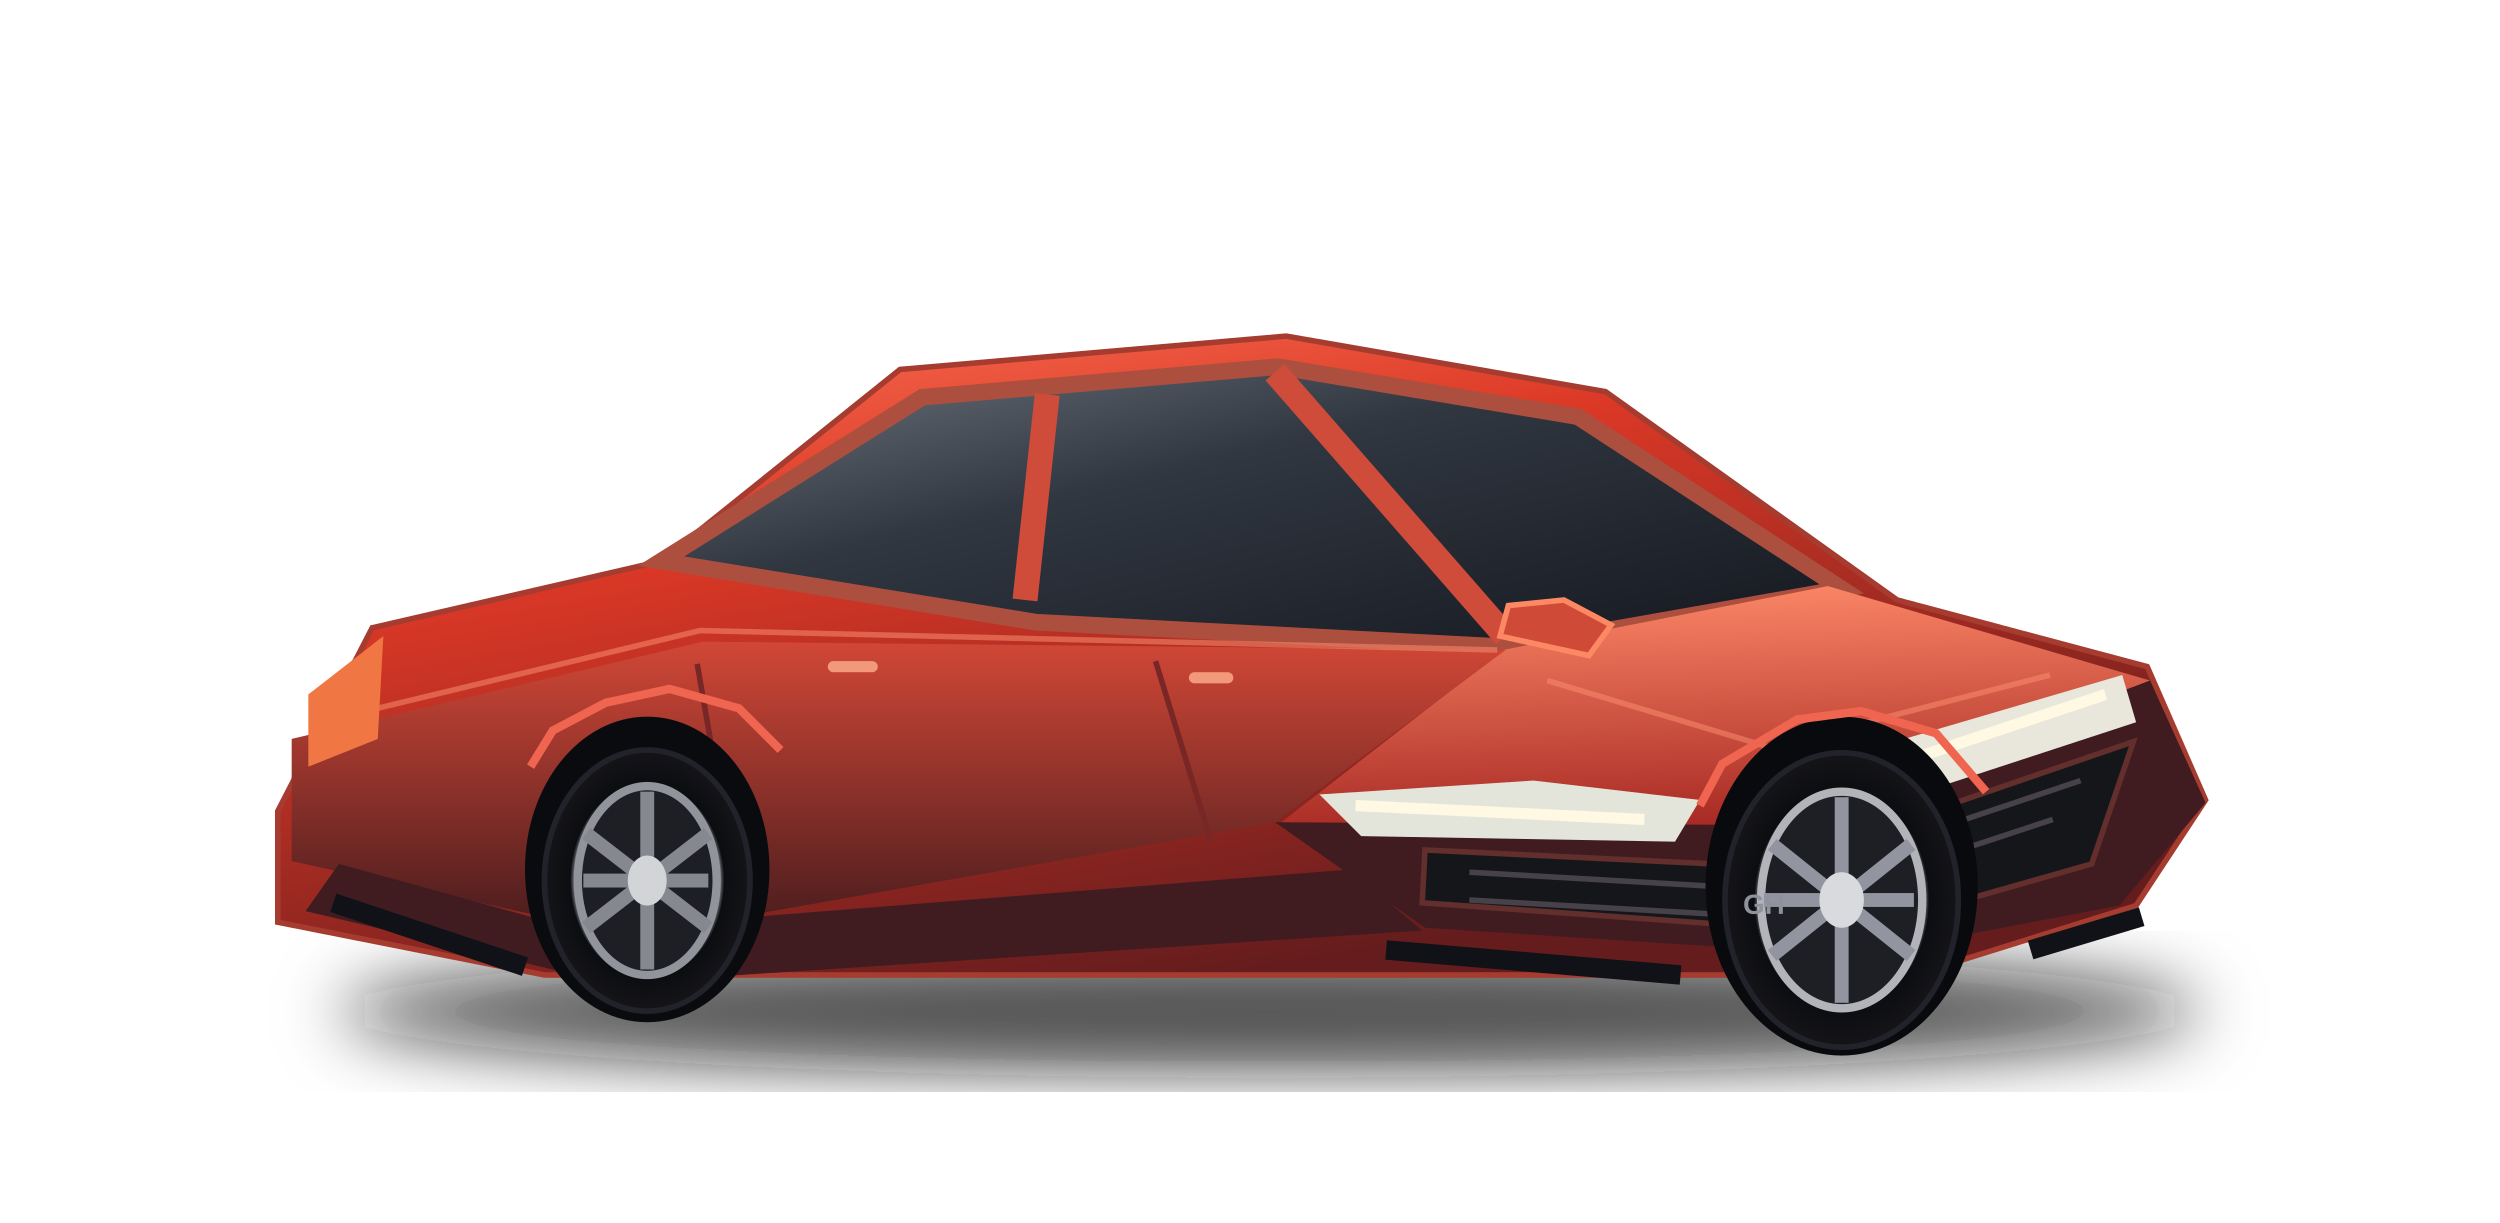
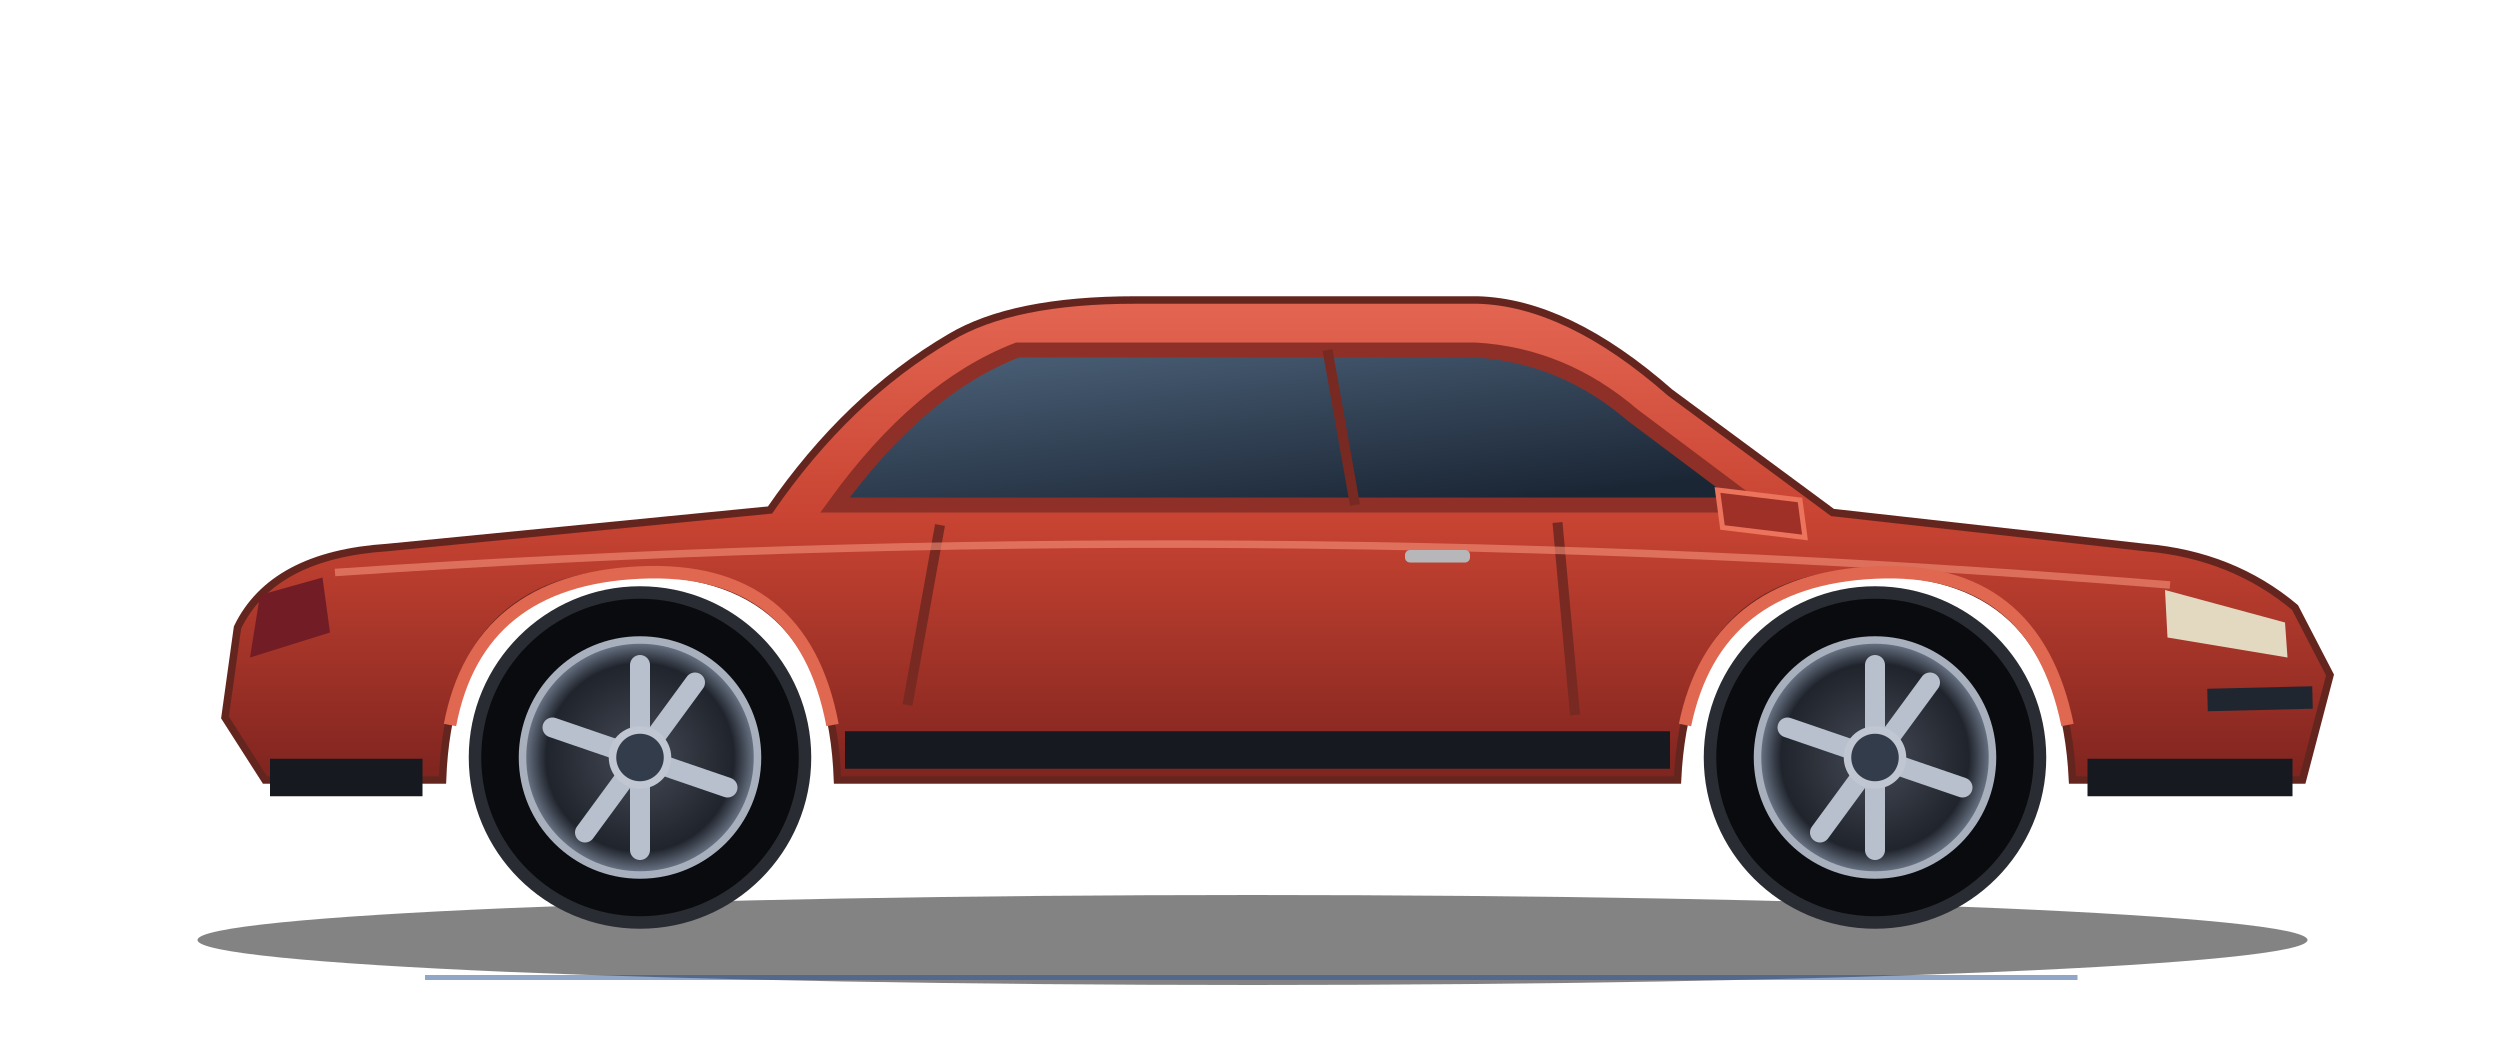
- <svg xmlns="http://www.w3.org/2000/svg" width="900" height="440" viewBox="0 0 900 440" role="img" aria-label="Ilustração de um esportivo vermelho genérico">
+ <svg xmlns="http://www.w3.org/2000/svg" width="1000" height="420" viewBox="0 0 1000 420" preserveAspectRatio="xMidYMid meet" role="img" aria-labelledby="car-title car-desc">
  <defs>
-     <linearGradient id="body" x1="0" y1="0" x2=".5" y2="1">
-       <stop stop-color="#ff7759" />
-       <stop offset=".36" stop-color="#db3826" />
-       <stop offset="1" stop-color="#651c1d" />
+     <linearGradient id="paint" x2="0" y2="1">
+       <stop stop-color="#e36652" />
+       <stop offset=".45" stop-color="#c94432" />
+       <stop offset="1" stop-color="#7f241f" />
    </linearGradient>
-     <linearGradient id="hood" x2=".1" y2="1">
-       <stop stop-color="#ff8a69" />
-       <stop offset="1" stop-color="#a92b25" />
+     <linearGradient id="glass" x2=".7" y2="1">
+       <stop stop-color="#4e647c" />
+       <stop offset="1" stop-color="#1b2635" />
    </linearGradient>
-     <linearGradient id="glass" x2="1" y2="1">
-       <stop stop-color="#72777f" />
-       <stop offset=".4" stop-color="#303741" />
-       <stop offset="1" stop-color="#15171e" />
-     </linearGradient>
-     <linearGradient id="side" x2="0" y2="1">
-       <stop stop-color="#d14736" />
-       <stop offset="1" stop-color="#461b1d" />
-     </linearGradient>
-     <radialGradient id="wheel">
-       <stop stop-color="#94979c" />
-       <stop offset=".5" stop-color="#292b33" />
-       <stop offset=".72" stop-color="#58595f" />
-       <stop offset=".75" stop-color="#0c0d11" />
-       <stop offset="1" stop-color="#151519" />
+     <radialGradient id="rim">
+       <stop stop-color="#454b57" />
+       <stop offset=".8" stop-color="#20242c" />
+       <stop offset="1" stop-color="#727e90" />
    </radialGradient>
-     <filter id="shadow">
-       <feGaussianBlur stdDeviation="12" />
-     </filter>
+     <g id="wheel">
+       <circle r="66" fill="#0a0b0e" stroke="#292c33" stroke-width="5" />
+       <circle r="47" fill="url(#rim)" stroke="#a8b0bd" stroke-width="3" />
+       <g stroke="#b8c0ce" stroke-width="8" stroke-linecap="round">
+         <path d="M0-37V37M-35-12 35 12M-22 30 22-30" />
+       </g>
+       <circle r="11" fill="#333c4b" stroke="#c0c7d2" stroke-width="3" />
+     </g>
  </defs>
-   <ellipse cx="457" cy="364" rx="335" ry="24" fill="#08080b" opacity=".7" filter="url(#shadow)" />
-   <path d="m100 292 34-66 104-24 86-69 139-12 115 20 105 75 90 24 21 48-25 38-80 25H196l-96-19Z" fill="url(#body)" stroke="#a63c30" stroke-width="2" />
-   <path d="m238 202 94-59 128-11 108 18 95 62-119 21-171-9Z" fill="url(#glass)" stroke="#ad4f3e" stroke-width="6" />
-   <path d="m377 142-8 74m90-82 83 95" stroke="#ce4c39" stroke-width="9" />
-   <path d="m541 234 117-23 116 34-129 54-185-2Z" fill="url(#hood)" />
-   <path d="m105 266 148-35 289 3-83 62-232 41-122-27Z" fill="url(#side)" />
-   <path d="m251 239 13 75m152-76 20 65" stroke="#782626" stroke-width="2" />
-   <path d="m115 260 137-33 287 7m18 11 80 24 101-26" fill="none" stroke="#fa8a6d" stroke-width="2" opacity=".55" />
-   <path d="m122 311 87 24 277-22 26 22-292 19-110-26Zm337-15 176 1 139-52 20 44-31 37-95 18-155-10Z" fill="#401c20" />
-   <path d="m513 306 124 6 131-45-15 44-88 25-153-11Z" fill="#15161a" stroke="#622f2d" stroke-width="2" />
-   <path d="m529 314 104 6 116-39m-220 43 104 6 106-35" fill="none" stroke="#47414a" stroke-width="2" />
-   <path d="m475 286 77-5 60 7-9 15-113-2Z" fill="#e4e5da" />
-   <path d="m648 277 116-34 5 17-113 37Z" fill="#e9e7db" />
-   <path d="m488 290 104 5m70-13 96-32" fill="none" stroke="#fff9e4" stroke-width="4" />
-   <path d="m540 229 3-11 20-2 17 9-8 11Z" fill="#cf4b37" stroke="#fd8964" stroke-width="2" />
-   <path d="m111 250 27-21-2 37-25 10Z" fill="#f07644" />
-   <ellipse cx="233" cy="313" rx="44" ry="55" fill="#090b0e" />
-   <ellipse cx="233" cy="317" rx="37" ry="47" fill="url(#wheel)" stroke="#22232a" stroke-width="2" />
-   <ellipse cx="233" cy="317" rx="25" ry="34" fill="#1d1f25" stroke="#92949b" stroke-width="3" />
-   <path d="m233 285 0 64m-22-49 44 34m-44 0 44-34m-45 17h45" stroke="#85888f" stroke-width="5" />
-   <ellipse cx="233" cy="317" rx="7" ry="9" fill="#d2d4d8" />
-   <ellipse cx="663" cy="319" rx="49" ry="61" fill="#080a0d" />
-   <ellipse cx="663" cy="324" rx="42" ry="53" fill="url(#wheel)" stroke="#22232a" stroke-width="2" />
-   <ellipse cx="663" cy="324" rx="29" ry="39" fill="#1d1f25" stroke="#b2b4ba" stroke-width="3" />
-   <path d="m663 287 0 74m-25-57 50 40m-50 0 50-40m-53 20h54" stroke="#92959f" stroke-width="5" />
-   <ellipse cx="663" cy="324" rx="8" ry="10" fill="#d8dadd" />
-   <path d="m191 276 8-13 19-10 23-5 25 7 15 15m331 20 8-15 27-16 23-3 27 8 18 21" fill="none" stroke="#ef6550" stroke-width="3" />
-   <path d="m300 240 14 0m116 4 12 0" stroke="#f3997b" stroke-width="4" stroke-linecap="round" />
-   <path d="m120 325 69 23m310-6 106 9m126-9 40-12" stroke="#101217" stroke-width="7" />
-   <text x="635" y="329" font-family="Arial,sans-serif" font-size="10" font-weight="bold" fill="#8f929b" text-anchor="middle">GH</text>
+   <ellipse cx="501" cy="376" rx="422" ry="18" fill="#07080a" opacity=".5" />
+   <path d="M95 251Q109 222 155 219L308 204Q339 159 380 135Q405 120 454 120H591Q627 121 668 157L733 205 858 219Q893 222 918 243L932 270 921 312H829Q825 229 750 229T671 312H335Q332 229 256 229T177 312H106L90 287Z" fill="url(#paint)" stroke="#65251f" stroke-width="3" />
+   <path d="M334 202Q368 155 407 140H590Q625 142 653 166L701 202Z" fill="url(#glass)" stroke="#8e3028" stroke-width="6" />
+   <path d="M531 140 542 202M376 210 363 282M623 209 630 286" stroke="#782921" stroke-width="4" />
+   <path d="M134 229Q498 204 868 234" fill="none" stroke="#f4917a" stroke-width="3" opacity=".6" />
+   <path d="M338 300H668M108 311H169M835 311H917" stroke="#16191f" stroke-width="15" />
+   <path d="M180 290Q191 232 256 229T333 290M674 290Q686 232 750 229T827 290" fill="none" stroke="#e06750" stroke-width="5" />
+   <path d="M866 236 914 249 915 263 867 255Z" fill="#e3d9c0" />
+   <path d="M104 238 129 231 132 253 100 263Z" fill="#721c25" />
+   <path d="M687 196 720 200 722 215 689 211Z" fill="#9e3027" stroke="#ec735c" stroke-width="2" />
+   <rect x="562" y="220" width="26" height="5" rx="2" fill="#b7b6b9" />
+   <path d="M883 280 925 279" stroke="#202630" stroke-width="9" />
+   <use href="#wheel" x="256" y="303" />
+   <use href="#wheel" x="750" y="303" />
+   <path d="M170 391H831" stroke="#244f91" stroke-width="2" opacity=".5" />
</svg>
